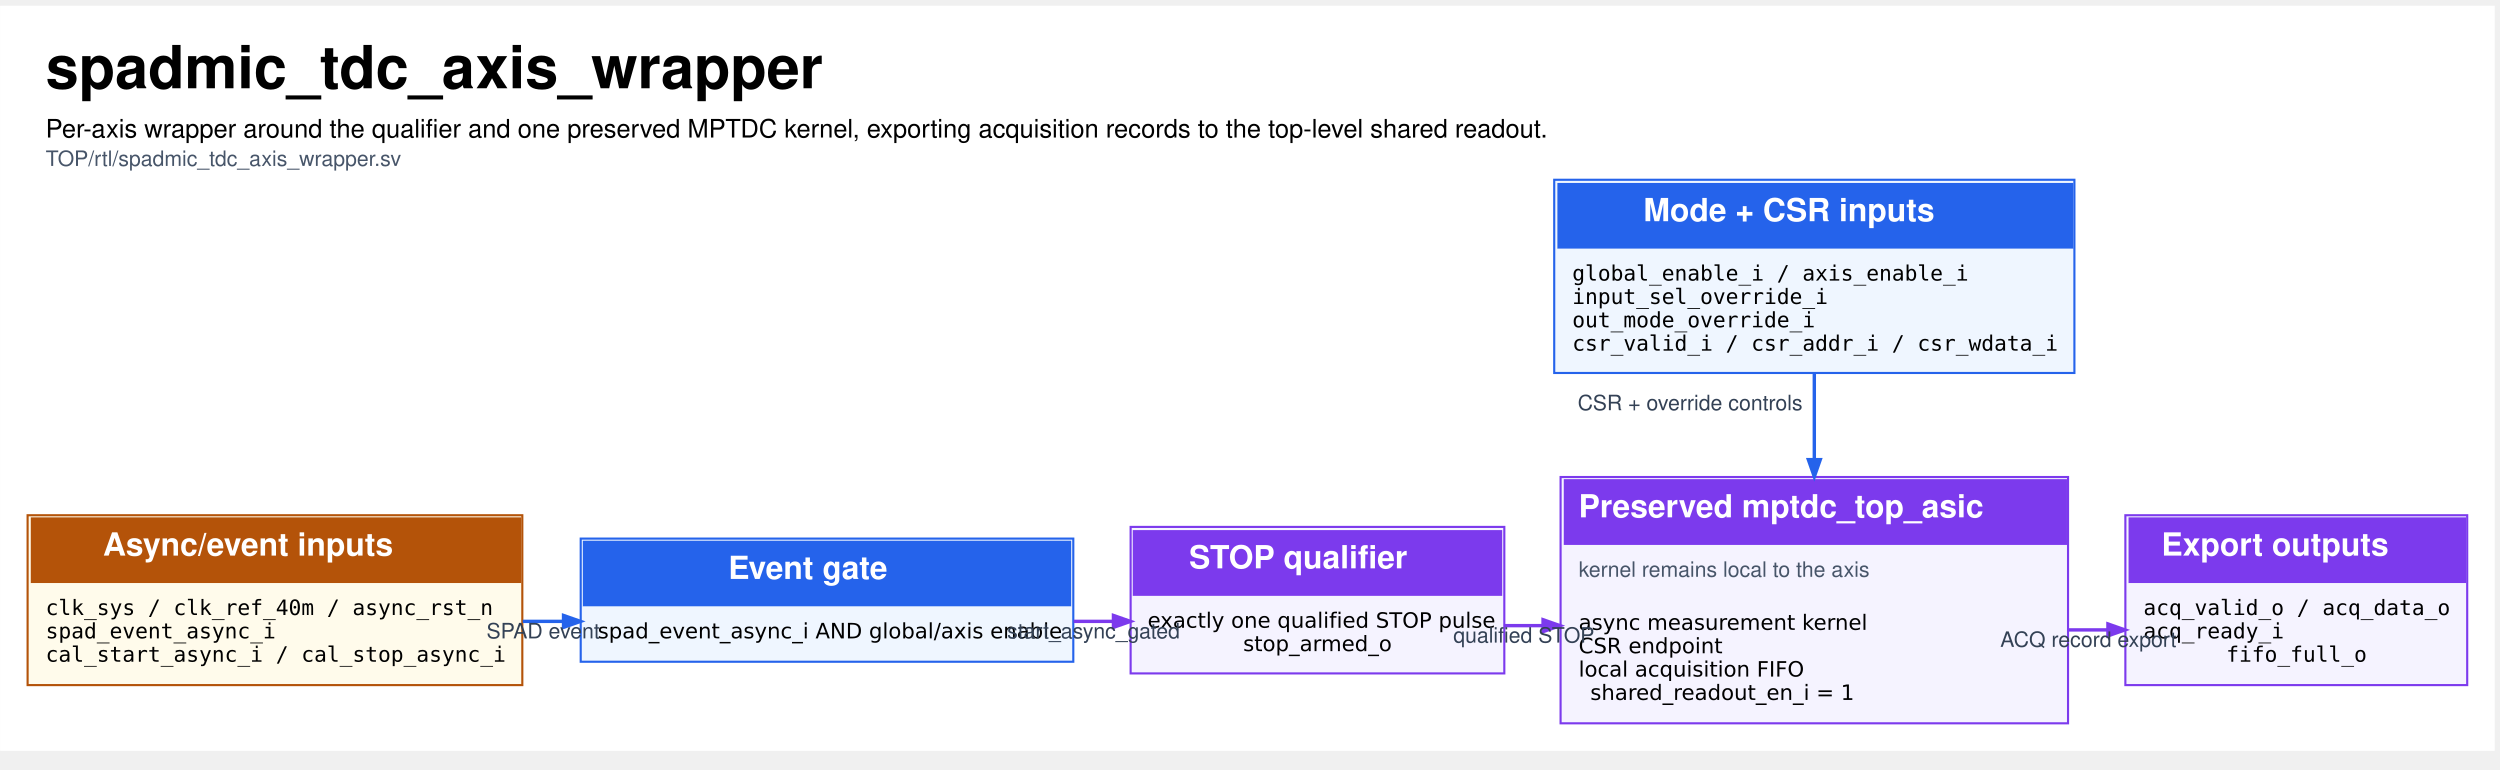
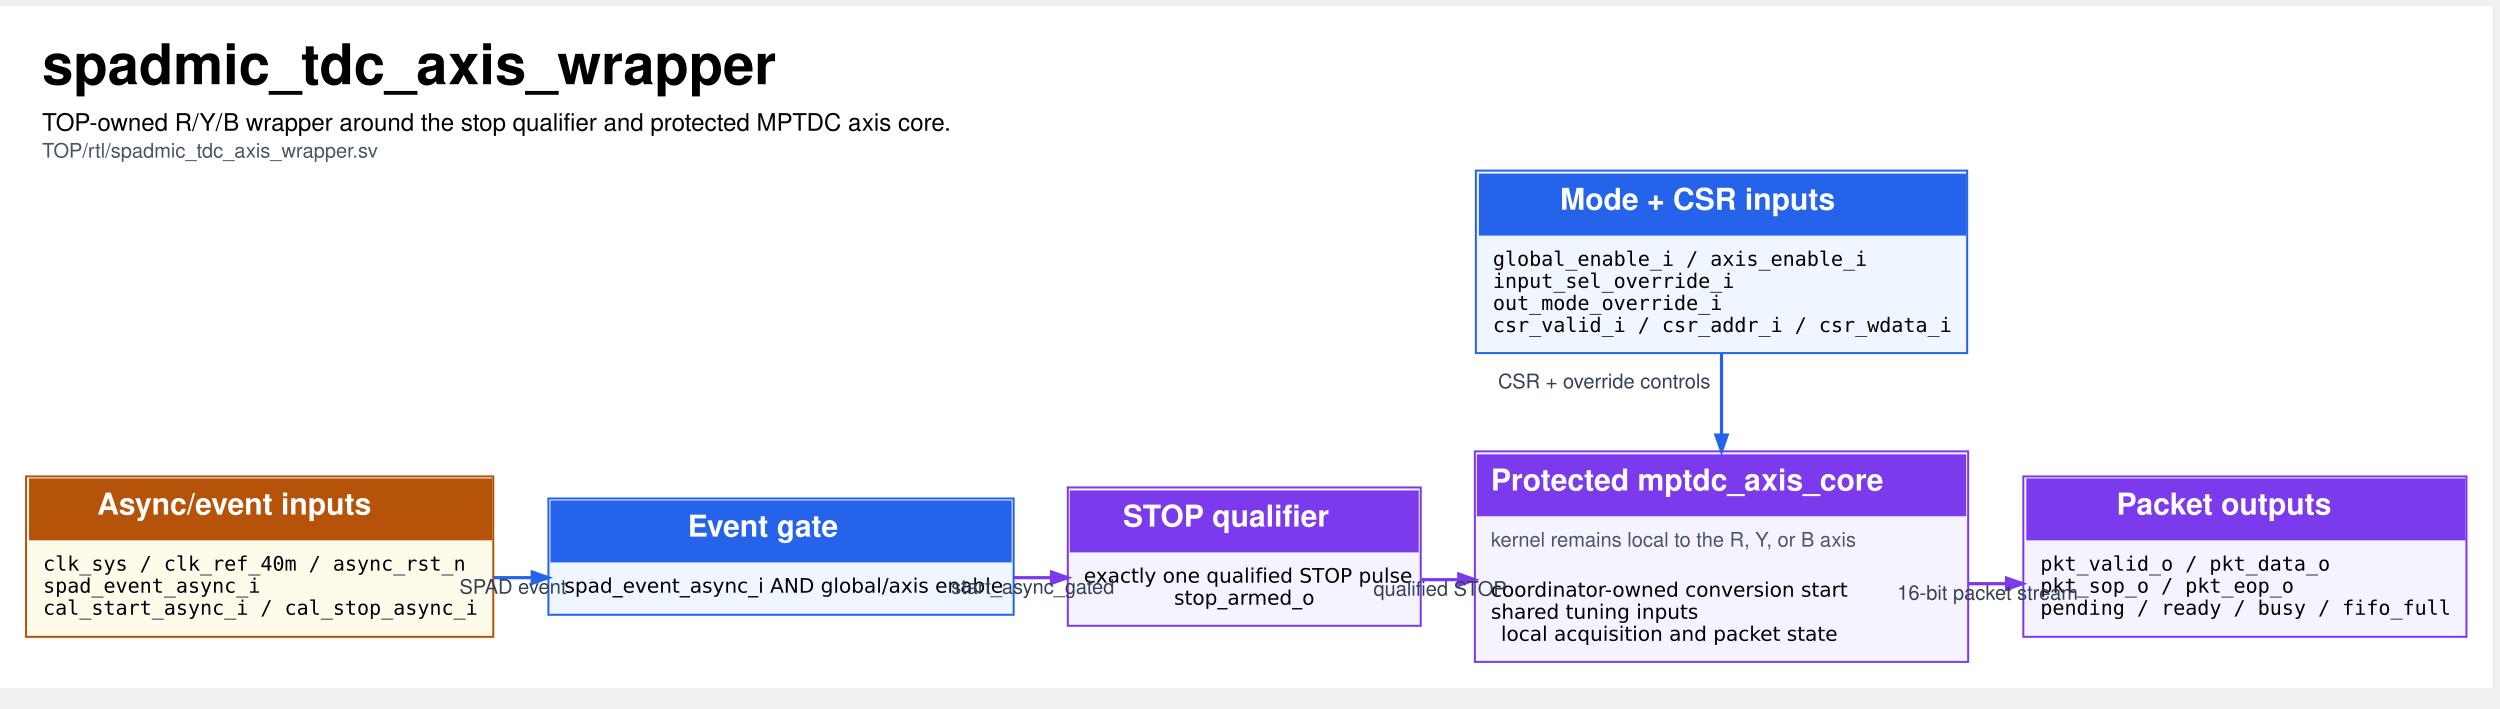
- <svg xmlns="http://www.w3.org/2000/svg" width="854pt" height="263pt" viewBox="5.76 5.76 847.76 257.24">
-   <g id="graph0" class="graph" transform="scale(0.72 0.72) rotate(0) translate(21 346)">
-     <polygon fill="white" stroke="transparent" points="-12.96,12.96 -12.96,-337.96 1161.96,-337.96 1161.96,12.96 -12.96,12.96" />
-     <text text-anchor="start" x="8.5" y="-299.1" font-family="Helvetica,sans-Serif" font-weight="bold" font-size="28.00">spadmic_tdc_axis_wrapper</text>
-     <text text-anchor="start" x="8.5" y="-275.9" font-family="Helvetica,sans-Serif" font-size="12.00">Per-axis wrapper around the qualifier and one preserved MPTDC kernel, exporting acquisition records to the top-level shared readout.</text>
-     <text text-anchor="start" x="8.5" y="-262.5" font-family="Helvetica,sans-Serif" font-size="10.00" fill="#475569">TOP/rtl/spadmic_tdc_axis_wrapper.sv</text>
+ <svg xmlns="http://www.w3.org/2000/svg" width="854pt" height="242pt" viewBox="5.76 5.76 847.76 236.03">
+   <g id="graph0" class="graph" transform="scale(0.68 0.68) rotate(0) translate(21.46 335.46)">
+     <polygon fill="white" stroke="transparent" points="-12.96,12.96 -12.96,-326.96 1229.96,-326.96 1229.96,12.96 -12.96,12.96" />
+     <text text-anchor="start" x="8" y="-288.1" font-family="Helvetica,sans-Serif" font-weight="bold" font-size="28.00">spadmic_tdc_axis_wrapper</text>
+     <text text-anchor="start" x="8" y="-264.9" font-family="Helvetica,sans-Serif" font-size="12.00">TOP-owned R/Y/B wrapper around the stop qualifier and protected MPTDC axis core.</text>
+     <text text-anchor="start" x="8" y="-251.5" font-family="Helvetica,sans-Serif" font-size="10.00" fill="#475569">TOP/rtl/spadmic_tdc_axis_wrapper.sv</text>
    <g id="node1" class="node">
-       <polygon fill="#fffbeb" stroke="transparent" points="0,-18 0,-98 233,-98 233,-18 0,-18" />
-       <polygon fill="#b45309" stroke="transparent" points="1.5,-66 1.5,-97 232.5,-97 232.5,-66 1.5,-66" />
-       <text text-anchor="start" x="35.5" y="-79" font-family="Helvetica,sans-Serif" font-weight="bold" font-size="15.00" fill="white">Async/event inputs</text>
-       <polygon fill="#fffbeb" stroke="transparent" points="1.5,-19 1.5,-66 232.5,-66 232.5,-19 1.5,-19" />
-       <text text-anchor="start" x="8.5" y="-51" font-family="DejaVu Sans Mono" font-size="10.00">clk_sys / clk_ref_40m / async_rst_n</text>
-       <text text-anchor="start" x="8.5" y="-40" font-family="DejaVu Sans Mono" font-size="10.00">spad_event_async_i</text>
-       <text text-anchor="start" x="8.5" y="-29" font-family="DejaVu Sans Mono" font-size="10.00">cal_start_async_i / cal_stop_async_i</text>
-       <polygon fill="none" stroke="#b45309" points="0,-18 0,-98 233,-98 233,-18 0,-18" />
+       <polygon fill="#fffbeb" stroke="transparent" points="0,-12.5 0,-92.5 233,-92.5 233,-12.5 0,-12.5" />
+       <polygon fill="#b45309" stroke="transparent" points="1.5,-60.5 1.5,-91.5 232.5,-91.5 232.5,-60.5 1.5,-60.5" />
+       <text text-anchor="start" x="35.5" y="-73.5" font-family="Helvetica,sans-Serif" font-weight="bold" font-size="15.00" fill="white">Async/event inputs</text>
+       <polygon fill="#fffbeb" stroke="transparent" points="1.5,-13.5 1.5,-60.5 232.5,-60.5 232.5,-13.5 1.5,-13.5" />
+       <text text-anchor="start" x="8.5" y="-45.5" font-family="DejaVu Sans Mono" font-size="10.00">clk_sys / clk_ref_40m / async_rst_n</text>
+       <text text-anchor="start" x="8.5" y="-34.5" font-family="DejaVu Sans Mono" font-size="10.00">spad_event_async_i</text>
+       <text text-anchor="start" x="8.5" y="-23.5" font-family="DejaVu Sans Mono" font-size="10.00">cal_start_async_i / cal_stop_async_i</text>
+       <polygon fill="none" stroke="#b45309" points="0,-12.5 0,-92.5 233,-92.5 233,-12.5 0,-12.5" />
    </g>
    <g id="node3" class="node">
-       <polygon fill="#eff6ff" stroke="transparent" points="260.5,-29 260.5,-87 492.5,-87 492.5,-29 260.5,-29" />
-       <polygon fill="#2563eb" stroke="transparent" points="261.5,-55 261.5,-86 491.5,-86 491.5,-55 261.5,-55" />
-       <text text-anchor="start" x="330" y="-68" font-family="Helvetica,sans-Serif" font-weight="bold" font-size="15.00" fill="white">Event gate</text>
-       <polygon fill="#eff6ff" stroke="transparent" points="261.5,-30 261.5,-55 491.5,-55 491.5,-30 261.5,-30" />
-       <text text-anchor="start" x="268.5" y="-40" font-family="DejaVu Sans" font-size="10.00">spad_event_async_i AND global/axis enable</text>
-       <polygon fill="none" stroke="#2563eb" points="260.5,-29 260.5,-87 492.5,-87 492.5,-29 260.5,-29" />
+       <polygon fill="#eff6ff" stroke="transparent" points="260.5,-23.5 260.5,-81.5 492.5,-81.5 492.5,-23.5 260.5,-23.5" />
+       <polygon fill="#2563eb" stroke="transparent" points="261.5,-49.5 261.5,-80.5 491.5,-80.5 491.5,-49.5 261.5,-49.5" />
+       <text text-anchor="start" x="330" y="-62.5" font-family="Helvetica,sans-Serif" font-weight="bold" font-size="15.00" fill="white">Event gate</text>
+       <polygon fill="#eff6ff" stroke="transparent" points="261.5,-24.5 261.5,-49.5 491.5,-49.5 491.5,-24.5 261.5,-24.5" />
+       <text text-anchor="start" x="268.5" y="-34.5" font-family="DejaVu Sans" font-size="10.00">spad_event_async_i AND global/axis enable</text>
+       <polygon fill="none" stroke="#2563eb" points="260.5,-23.5 260.5,-81.5 492.5,-81.5 492.5,-23.5 260.5,-23.5" />
    </g>
    <g id="edge5" class="edge">
-       <path fill="none" stroke="#2563eb" stroke-width="1.6" d="M233.19,-48C233.19,-48 252.41,-48 252.41,-48" />
-       <polygon fill="#2563eb" stroke="#2563eb" stroke-width="1.6" points="252.41,-50.8 260.41,-48 252.41,-45.2 252.41,-50.8" />
-       <text text-anchor="middle" x="242.8" y="-40" font-family="Helvetica,sans-Serif" font-size="10.00" fill="#334155">SPAD event</text>
+       <path fill="none" stroke="#2563eb" stroke-width="1.6" d="M233.19,-42C233.19,-42 252.41,-42 252.41,-42" />
+       <polygon fill="#2563eb" stroke="#2563eb" stroke-width="1.6" points="252.41,-44.8 260.41,-42 252.41,-39.2 252.41,-44.8" />
+       <text text-anchor="middle" x="242.8" y="-34" font-family="Helvetica,sans-Serif" font-size="10.00" fill="#334155">SPAD event</text>
    </g>
    <g id="node2" class="node">
-       <polygon fill="#eff6ff" stroke="transparent" points="719,-165 719,-256 964,-256 964,-165 719,-165" />
-       <polygon fill="#2563eb" stroke="transparent" points="720.5,-223.5 720.5,-254.5 963.5,-254.5 963.5,-223.5 720.5,-223.5" />
-       <text text-anchor="start" x="761" y="-236.5" font-family="Helvetica,sans-Serif" font-weight="bold" font-size="15.00" fill="white">Mode + CSR inputs</text>
-       <polygon fill="#eff6ff" stroke="transparent" points="720.5,-165.5 720.5,-223.5 963.5,-223.5 963.5,-165.5 720.5,-165.5" />
-       <text text-anchor="start" x="727.5" y="-208.5" font-family="DejaVu Sans Mono" font-size="10.00">global_enable_i / axis_enable_i</text>
-       <text text-anchor="start" x="727.5" y="-197.5" font-family="DejaVu Sans Mono" font-size="10.00">input_sel_override_i</text>
-       <text text-anchor="start" x="727.5" y="-186.5" font-family="DejaVu Sans Mono" font-size="10.00">out_mode_override_i</text>
-       <text text-anchor="start" x="727.5" y="-175.5" font-family="DejaVu Sans Mono" font-size="10.00">csr_valid_i / csr_addr_i / csr_wdata_i</text>
-       <polygon fill="none" stroke="#2563eb" points="719,-165 719,-256 964,-256 964,-165 719,-165" />
+       <polygon fill="#eff6ff" stroke="transparent" points="723,-154 723,-245 968,-245 968,-154 723,-154" />
+       <polygon fill="#2563eb" stroke="transparent" points="724.5,-212.5 724.5,-243.5 967.5,-243.5 967.5,-212.5 724.5,-212.5" />
+       <text text-anchor="start" x="765" y="-225.5" font-family="Helvetica,sans-Serif" font-weight="bold" font-size="15.00" fill="white">Mode + CSR inputs</text>
+       <polygon fill="#eff6ff" stroke="transparent" points="724.5,-154.5 724.5,-212.5 967.5,-212.5 967.5,-154.5 724.5,-154.5" />
+       <text text-anchor="start" x="731.5" y="-197.5" font-family="DejaVu Sans Mono" font-size="10.00">global_enable_i / axis_enable_i</text>
+       <text text-anchor="start" x="731.5" y="-186.5" font-family="DejaVu Sans Mono" font-size="10.00">input_sel_override_i</text>
+       <text text-anchor="start" x="731.5" y="-175.5" font-family="DejaVu Sans Mono" font-size="10.00">out_mode_override_i</text>
+       <text text-anchor="start" x="731.5" y="-164.5" font-family="DejaVu Sans Mono" font-size="10.00">csr_valid_i / csr_addr_i / csr_wdata_i</text>
+       <polygon fill="none" stroke="#2563eb" points="723,-154 723,-245 968,-245 968,-154 723,-154" />
    </g>
    <g id="node5" class="node">
-       <polygon fill="#f5f3ff" stroke="transparent" points="722,0 722,-116 961,-116 961,0 722,0" />
-       <polygon fill="#7c3aed" stroke="transparent" points="723.5,-84 723.5,-115 960.5,-115 960.5,-84 723.5,-84" />
-       <text text-anchor="start" x="730.5" y="-97" font-family="Helvetica,sans-Serif" font-weight="bold" font-size="15.00" fill="white">Preserved mptdc_top_asic</text>
-       <polygon fill="#f5f3ff" stroke="transparent" points="723.5,-59 723.5,-84 960.5,-84 960.5,-59 723.5,-59" />
-       <text text-anchor="start" x="730.5" y="-69" font-family="Helvetica,sans-Serif" font-size="10.00" fill="#475569">kernel remains local to the axis</text>
-       <polygon fill="#f5f3ff" stroke="transparent" points="723.5,-1 723.5,-59 960.5,-59 960.5,-1 723.5,-1" />
-       <text text-anchor="start" x="730.5" y="-44" font-family="DejaVu Sans" font-size="10.00">async measurement kernel</text>
-       <text text-anchor="start" x="730.5" y="-33" font-family="DejaVu Sans" font-size="10.00">CSR endpoint</text>
-       <text text-anchor="start" x="730.5" y="-22" font-family="DejaVu Sans" font-size="10.00">local acquisition FIFO</text>
-       <text text-anchor="start" x="736" y="-11" font-family="DejaVu Sans" font-size="10.00">shared_readout_en_i = 1</text>
-       <polygon fill="none" stroke="#7c3aed" points="722,0 722,-116 961,-116 961,0 722,0" />
+       <polygon fill="#f5f3ff" stroke="transparent" points="722.5,0 722.5,-105 968.5,-105 968.5,0 722.5,0" />
+       <polygon fill="#7c3aed" stroke="transparent" points="723.5,-72.5 723.5,-103.5 967.5,-103.5 967.5,-72.5 723.5,-72.5" />
+       <text text-anchor="start" x="730.5" y="-85.5" font-family="Helvetica,sans-Serif" font-weight="bold" font-size="15.00" fill="white">Protected mptdc_axis_core</text>
+       <polygon fill="#f5f3ff" stroke="transparent" points="723.5,-47.5 723.5,-72.5 967.5,-72.5 967.5,-47.5 723.5,-47.5" />
+       <text text-anchor="start" x="730.5" y="-57.5" font-family="Helvetica,sans-Serif" font-size="10.00" fill="#475569">kernel remains local to the R, Y, or B axis</text>
+       <polygon fill="#f5f3ff" stroke="transparent" points="723.5,-0.5 723.5,-47.5 967.5,-47.5 967.5,-0.5 723.5,-0.5" />
+       <text text-anchor="start" x="730.5" y="-32.5" font-family="DejaVu Sans" font-size="10.00">coordinator-owned conversion start</text>
+       <text text-anchor="start" x="730.5" y="-21.5" font-family="DejaVu Sans" font-size="10.00">shared tuning inputs</text>
+       <text text-anchor="start" x="735.5" y="-10.5" font-family="DejaVu Sans" font-size="10.00">local acquisition and packet state</text>
+       <polygon fill="none" stroke="#7c3aed" points="722.5,0 722.5,-105 968.5,-105 968.5,0 722.5,0" />
    </g>
    <g id="edge8" class="edge">
-       <path fill="none" stroke="#2563eb" stroke-width="1.6" d="M841.5,-164.74C841.5,-164.74 841.5,-124.18 841.5,-124.18" />
-       <polygon fill="#2563eb" stroke="#2563eb" stroke-width="1.6" points="844.3,-124.18 841.5,-116.18 838.7,-124.18 844.3,-124.18" />
-       <text text-anchor="middle" x="783" y="-147.46" font-family="Helvetica,sans-Serif" font-size="10.00" fill="#334155">CSR + override controls</text>
+       <path fill="none" stroke="#2563eb" stroke-width="1.6" d="M845.5,-153.79C845.5,-153.79 845.5,-113.12 845.5,-113.12" />
+       <polygon fill="#2563eb" stroke="#2563eb" stroke-width="1.6" points="848.3,-113.12 845.5,-105.12 842.7,-113.12 848.3,-113.12" />
+       <text text-anchor="middle" x="787" y="-136.46" font-family="Helvetica,sans-Serif" font-size="10.00" fill="#334155">CSR + override controls</text>
    </g>
    <g id="node4" class="node">
-       <polygon fill="#f5f3ff" stroke="transparent" points="519.5,-23.5 519.5,-92.5 695.5,-92.5 695.5,-23.5 519.5,-23.5" />
-       <polygon fill="#7c3aed" stroke="transparent" points="520.5,-60 520.5,-91 694.5,-91 694.5,-60 520.5,-60" />
-       <text text-anchor="start" x="547" y="-73" font-family="Helvetica,sans-Serif" font-weight="bold" font-size="15.00" fill="white">STOP qualifier</text>
-       <polygon fill="#f5f3ff" stroke="transparent" points="520.5,-24 520.5,-60 694.5,-60 694.5,-24 520.5,-24" />
-       <text text-anchor="start" x="527.5" y="-45" font-family="DejaVu Sans" font-size="10.00">exactly one qualified STOP pulse</text>
-       <text text-anchor="start" x="572.5" y="-34" font-family="DejaVu Sans" font-size="10.00">stop_armed_o</text>
-       <polygon fill="none" stroke="#7c3aed" points="519.5,-23.5 519.5,-92.5 695.5,-92.5 695.5,-23.5 519.5,-23.5" />
+       <polygon fill="#f5f3ff" stroke="transparent" points="519.5,-18 519.5,-87 695.5,-87 695.5,-18 519.5,-18" />
+       <polygon fill="#7c3aed" stroke="transparent" points="520.5,-54.5 520.5,-85.5 694.5,-85.5 694.5,-54.5 520.5,-54.5" />
+       <text text-anchor="start" x="547" y="-67.5" font-family="Helvetica,sans-Serif" font-weight="bold" font-size="15.00" fill="white">STOP qualifier</text>
+       <polygon fill="#f5f3ff" stroke="transparent" points="520.5,-18.5 520.5,-54.5 694.5,-54.5 694.5,-18.5 520.5,-18.5" />
+       <text text-anchor="start" x="527.5" y="-39.5" font-family="DejaVu Sans" font-size="10.00">exactly one qualified STOP pulse</text>
+       <text text-anchor="start" x="572.5" y="-28.5" font-family="DejaVu Sans" font-size="10.00">stop_armed_o</text>
+       <polygon fill="none" stroke="#7c3aed" points="519.5,-18 519.5,-87 695.5,-87 695.5,-18 519.5,-18" />
    </g>
    <g id="edge6" class="edge">
-       <path fill="none" stroke="#7c3aed" stroke-width="1.6" d="M492.68,-48C492.68,-48 511.41,-48 511.41,-48" />
-       <polygon fill="#7c3aed" stroke="#7c3aed" stroke-width="1.6" points="511.41,-50.8 519.41,-48 511.41,-45.2 511.41,-50.8" />
-       <text text-anchor="middle" x="502.04" y="-40" font-family="Helvetica,sans-Serif" font-size="10.00" fill="#334155">start_async_gated</text>
+       <path fill="none" stroke="#7c3aed" stroke-width="1.6" d="M492.68,-42C492.68,-42 511.41,-42 511.41,-42" />
+       <polygon fill="#7c3aed" stroke="#7c3aed" stroke-width="1.6" points="511.41,-44.8 519.41,-42 511.41,-39.2 511.41,-44.8" />
+       <text text-anchor="middle" x="502.04" y="-34" font-family="Helvetica,sans-Serif" font-size="10.00" fill="#334155">start_async_gated</text>
    </g>
    <g id="edge7" class="edge">
-       <path fill="none" stroke="#7c3aed" stroke-width="1.6" d="M695.63,-46C695.63,-46 713.74,-46 713.74,-46" />
-       <polygon fill="#7c3aed" stroke="#7c3aed" stroke-width="1.6" points="713.74,-48.8 721.74,-46 713.74,-43.2 713.74,-48.8" />
-       <text text-anchor="middle" x="704.69" y="-38" font-family="Helvetica,sans-Serif" font-size="10.00" fill="#334155">qualified STOP</text>
+       <path fill="none" stroke="#7c3aed" stroke-width="1.6" d="M695.78,-41C695.78,-41 714.48,-41 714.48,-41" />
+       <polygon fill="#7c3aed" stroke="#7c3aed" stroke-width="1.6" points="714.48,-43.8 722.48,-41 714.48,-38.2 714.48,-43.8" />
+       <text text-anchor="middle" x="705.13" y="-33" font-family="Helvetica,sans-Serif" font-size="10.00" fill="#334155">qualified STOP</text>
    </g>
    <g id="node6" class="node">
-       <polygon fill="#f5f3ff" stroke="transparent" points="988,-18 988,-98 1149,-98 1149,-18 988,-18" />
-       <polygon fill="#7c3aed" stroke="transparent" points="989.5,-66 989.5,-97 1148.5,-97 1148.5,-66 989.5,-66" />
-       <text text-anchor="start" x="1005" y="-79" font-family="Helvetica,sans-Serif" font-weight="bold" font-size="15.00" fill="white">Export outputs</text>
-       <polygon fill="#f5f3ff" stroke="transparent" points="989.5,-19 989.5,-66 1148.5,-66 1148.5,-19 989.5,-19" />
-       <text text-anchor="start" x="996.5" y="-51" font-family="DejaVu Sans Mono" font-size="10.00">acq_valid_o / acq_data_o</text>
-       <text text-anchor="start" x="996.5" y="-40" font-family="DejaVu Sans Mono" font-size="10.00">acq_ready_i</text>
-       <text text-anchor="start" x="1035.5" y="-29" font-family="DejaVu Sans Mono" font-size="10.00">fifo_full_o</text>
-       <polygon fill="none" stroke="#7c3aed" points="988,-18 988,-98 1149,-98 1149,-18 988,-18" />
+       <polygon fill="#f5f3ff" stroke="transparent" points="996,-12.5 996,-92.5 1217,-92.5 1217,-12.5 996,-12.5" />
+       <polygon fill="#7c3aed" stroke="transparent" points="997.5,-60.5 997.5,-91.5 1216.5,-91.5 1216.5,-60.5 997.5,-60.5" />
+       <text text-anchor="start" x="1042.5" y="-73.5" font-family="Helvetica,sans-Serif" font-weight="bold" font-size="15.00" fill="white">Packet outputs</text>
+       <polygon fill="#f5f3ff" stroke="transparent" points="997.5,-13.5 997.5,-60.5 1216.5,-60.5 1216.5,-13.5 997.5,-13.5" />
+       <text text-anchor="start" x="1004.5" y="-45.5" font-family="DejaVu Sans Mono" font-size="10.00">pkt_valid_o / pkt_data_o</text>
+       <text text-anchor="start" x="1004.5" y="-34.5" font-family="DejaVu Sans Mono" font-size="10.00">pkt_sop_o / pkt_eop_o</text>
+       <text text-anchor="start" x="1004.5" y="-23.5" font-family="DejaVu Sans Mono" font-size="10.00">pending / ready / busy / fifo_full</text>
+       <polygon fill="none" stroke="#7c3aed" points="996,-12.5 996,-92.5 1217,-92.5 1217,-12.5 996,-12.5" />
    </g>
    <g id="edge9" class="edge">
-       <path fill="none" stroke="#7c3aed" stroke-width="1.6" d="M961.31,-44C961.31,-44 979.79,-44 979.79,-44" />
-       <polygon fill="#7c3aed" stroke="#7c3aed" stroke-width="1.6" points="979.79,-46.8 987.79,-44 979.79,-41.2 979.79,-46.8" />
-       <text text-anchor="middle" x="970.55" y="-36" font-family="Helvetica,sans-Serif" font-size="10.00" fill="#334155">ACQ record export</text>
+       <path fill="none" stroke="#7c3aed" stroke-width="1.6" d="M968.74,-39C968.74,-39 987.63,-39 987.63,-39" />
+       <polygon fill="#7c3aed" stroke="#7c3aed" stroke-width="1.6" points="987.63,-41.8 995.63,-39 987.63,-36.2 987.63,-41.8" />
+       <text text-anchor="middle" x="978.19" y="-31" font-family="Helvetica,sans-Serif" font-size="10.00" fill="#334155">16-bit packet stream</text>
    </g>
  </g>
</svg>
